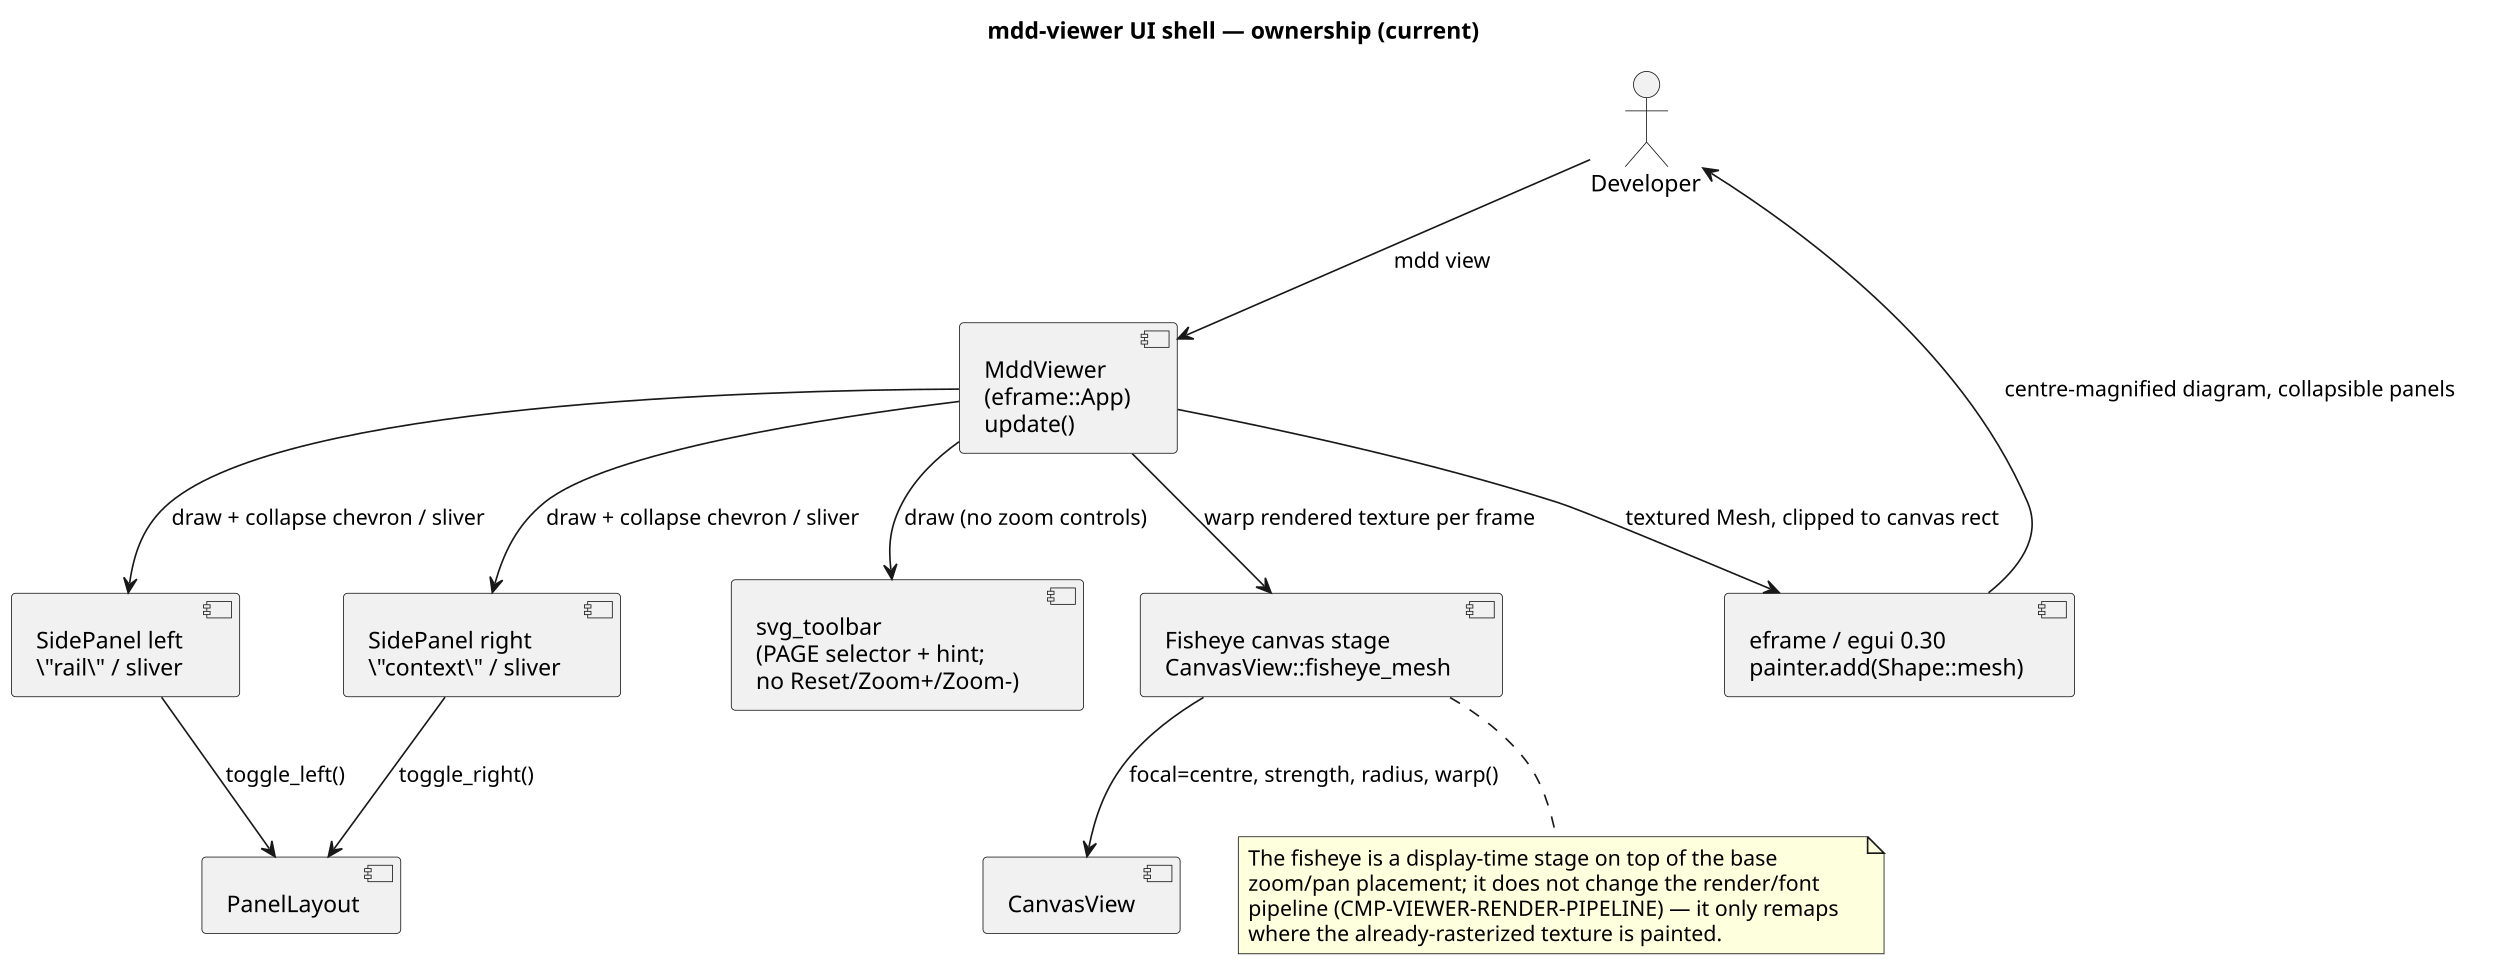
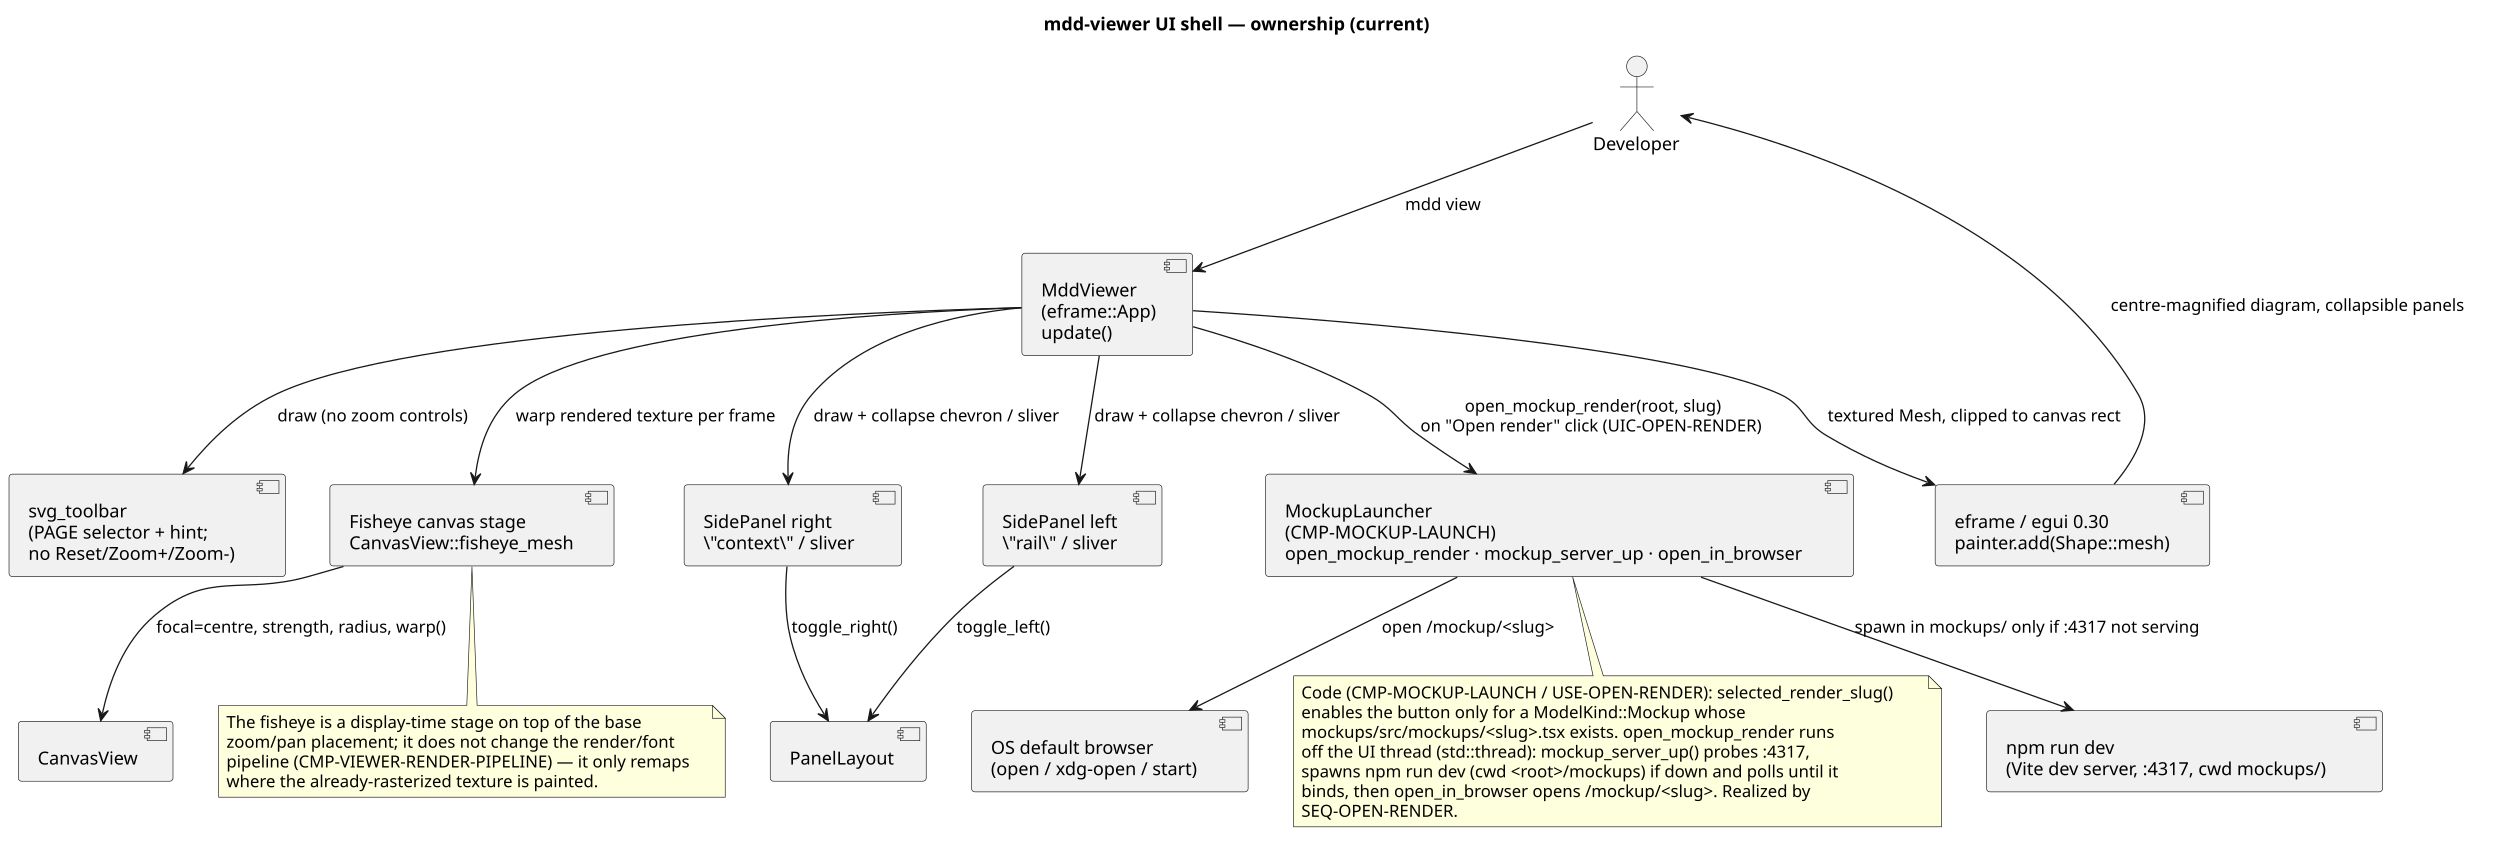
- <svg xmlns="http://www.w3.org/2000/svg" contentStyleType="text/css" data-diagram-type="DESCRIPTION" height="595px" preserveAspectRatio="none" style="width:1522px;height:595px;background:#FFFFFF;" version="1.1" viewBox="0 0 1522 595" width="1522px" zoomAndPan="magnify">
+ <svg xmlns="http://www.w3.org/2000/svg" contentStyleType="text/css" data-diagram-type="DESCRIPTION" height="656px" preserveAspectRatio="none" style="width:1940px;height:656px;background:#FFFFFF;" version="1.1" viewBox="0 0 1940 656" width="1940px" zoomAndPan="magnify">
  <defs />
  <g>
-     <g class="title" data-source-line="8">
-       <text fill="#000000" font-family="sans-serif" font-size="14" font-weight="700" lengthAdjust="spacing" textLength="313.763" x="601.081" y="23.535">mdd-viewer UI shell — ownership (current)</text>
+     <g class="title" data-source-line="12">
+       <text fill="#000000" font-family="sans-serif" font-size="14" font-weight="700" lengthAdjust="spacing" textLength="313.763" x="809.851" y="23.535">mdd-viewer UI shell — ownership (current)</text>
    </g>
-     <g class="entity" data-qualified-name="Dev" data-source-line="10" id="ent0002">
-       <ellipse cx="1002.449" cy="51.488" fill="#F1F1F1" rx="8" ry="8" style="stroke:#181818;stroke-width:0.5;" />
-       <path d="M1002.449,59.488 L1002.449,86.488 M989.449,67.488 L1015.449,67.488 M1002.449,86.488 L989.449,101.488 M1002.449,86.488 L1015.449,101.488" fill="none" style="stroke:#181818;stroke-width:0.5;" />
-       <text fill="#000000" font-family="sans-serif" font-size="14" lengthAdjust="spacing" textLength="68.318" x="968.29" y="116.523">Developer</text>
+     <g class="entity" data-qualified-name="Dev" data-source-line="14" id="ent0002">
+       <ellipse cx="1270.239" cy="51.488" fill="#F1F1F1" rx="8" ry="8" style="stroke:#181818;stroke-width:0.5;" />
+       <path d="M1270.239,59.488 L1270.239,86.488 M1257.239,67.488 L1283.239,67.488 M1270.239,86.488 L1257.239,101.488 M1270.239,86.488 L1283.239,101.488" fill="none" style="stroke:#181818;stroke-width:0.5;" />
+       <text fill="#000000" font-family="sans-serif" font-size="14" lengthAdjust="spacing" textLength="68.318" x="1236.08" y="116.523">Developer</text>
    </g>
-     <g class="entity" data-qualified-name="Viewer" data-source-line="12" id="ent0003">
-       <rect fill="#F1F1F1" height="79.465" rx="2.5" ry="2.5" style="stroke:#181818;stroke-width:0.5;" width="132.524" x="584.19" y="196.478" />
-       <rect fill="#F1F1F1" height="10" style="stroke:#181818;stroke-width:0.5;" width="15" x="696.714" y="201.478" />
-       <rect fill="#F1F1F1" height="2" style="stroke:#181818;stroke-width:0.5;" width="4" x="694.714" y="203.478" />
-       <rect fill="#F1F1F1" height="2" style="stroke:#181818;stroke-width:0.5;" width="4" x="694.714" y="207.478" />
-       <text fill="#000000" font-family="sans-serif" font-size="14" lengthAdjust="spacing" textLength="74.997" x="599.19" y="230.013">MddViewer</text>
-       <text fill="#000000" font-family="sans-serif" font-size="14" lengthAdjust="spacing" textLength="92.524" x="599.19" y="246.502">(eframe::App)</text>
-       <text fill="#000000" font-family="sans-serif" font-size="14" lengthAdjust="spacing" textLength="56.185" x="599.19" y="262.99">update()</text>
+     <g class="entity" data-qualified-name="Viewer" data-source-line="16" id="ent0003">
+       <rect fill="#F1F1F1" height="79.465" rx="2.5" ry="2.5" style="stroke:#181818;stroke-width:0.5;" width="132.524" x="792.97" y="196.478" />
+       <rect fill="#F1F1F1" height="10" style="stroke:#181818;stroke-width:0.5;" width="15" x="905.494" y="201.478" />
+       <rect fill="#F1F1F1" height="2" style="stroke:#181818;stroke-width:0.5;" width="4" x="903.494" y="203.478" />
+       <rect fill="#F1F1F1" height="2" style="stroke:#181818;stroke-width:0.5;" width="4" x="903.494" y="207.478" />
+       <text fill="#000000" font-family="sans-serif" font-size="14" lengthAdjust="spacing" textLength="74.997" x="807.97" y="230.013">MddViewer</text>
+       <text fill="#000000" font-family="sans-serif" font-size="14" lengthAdjust="spacing" textLength="92.524" x="807.97" y="246.502">(eframe::App)</text>
+       <text fill="#000000" font-family="sans-serif" font-size="14" lengthAdjust="spacing" textLength="56.185" x="807.97" y="262.99">update()</text>
    </g>
-     <g class="entity" data-qualified-name="Left" data-source-line="13" id="ent0004">
-       <rect fill="#F1F1F1" height="62.977" rx="2.5" ry="2.5" style="stroke:#181818;stroke-width:0.5;" width="138.902" x="7" y="361.188" />
-       <rect fill="#F1F1F1" height="10" style="stroke:#181818;stroke-width:0.5;" width="15" x="125.902" y="366.188" />
-       <rect fill="#F1F1F1" height="2" style="stroke:#181818;stroke-width:0.5;" width="4" x="123.902" y="368.188" />
-       <rect fill="#F1F1F1" height="2" style="stroke:#181818;stroke-width:0.5;" width="4" x="123.902" y="372.188" />
-       <text fill="#000000" font-family="sans-serif" font-size="14" lengthAdjust="spacing" textLength="90.863" x="22" y="394.723">SidePanel left</text>
-       <text fill="#000000" font-family="sans-serif" font-size="14" lengthAdjust="spacing" textLength="98.902" x="22" y="411.212">\"rail\" / sliver</text>
+     <g class="entity" data-qualified-name="Left" data-source-line="17" id="ent0004">
+       <rect fill="#F1F1F1" height="62.977" rx="2.5" ry="2.5" style="stroke:#181818;stroke-width:0.5;" width="138.902" x="762.79" y="376.188" />
+       <rect fill="#F1F1F1" height="10" style="stroke:#181818;stroke-width:0.5;" width="15" x="881.692" y="381.188" />
+       <rect fill="#F1F1F1" height="2" style="stroke:#181818;stroke-width:0.5;" width="4" x="879.692" y="383.188" />
+       <rect fill="#F1F1F1" height="2" style="stroke:#181818;stroke-width:0.5;" width="4" x="879.692" y="387.188" />
+       <text fill="#000000" font-family="sans-serif" font-size="14" lengthAdjust="spacing" textLength="90.863" x="777.79" y="409.723">SidePanel left</text>
+       <text fill="#000000" font-family="sans-serif" font-size="14" lengthAdjust="spacing" textLength="98.902" x="777.79" y="426.212">\"rail\" / sliver</text>
    </g>
-     <g class="entity" data-qualified-name="Right" data-source-line="14" id="ent0005">
-       <rect fill="#F1F1F1" height="62.977" rx="2.5" ry="2.5" style="stroke:#181818;stroke-width:0.5;" width="168.666" x="209.12" y="361.188" />
-       <rect fill="#F1F1F1" height="10" style="stroke:#181818;stroke-width:0.5;" width="15" x="357.786" y="366.188" />
-       <rect fill="#F1F1F1" height="2" style="stroke:#181818;stroke-width:0.5;" width="4" x="355.786" y="368.188" />
-       <rect fill="#F1F1F1" height="2" style="stroke:#181818;stroke-width:0.5;" width="4" x="355.786" y="372.188" />
-       <text fill="#000000" font-family="sans-serif" font-size="14" lengthAdjust="spacing" textLength="101.062" x="224.12" y="394.723">SidePanel right</text>
-       <text fill="#000000" font-family="sans-serif" font-size="14" lengthAdjust="spacing" textLength="128.666" x="224.12" y="411.212">\"context\" / sliver</text>
+     <g class="entity" data-qualified-name="Right" data-source-line="18" id="ent0005">
+       <rect fill="#F1F1F1" height="62.977" rx="2.5" ry="2.5" style="stroke:#181818;stroke-width:0.5;" width="168.666" x="530.9" y="376.188" />
+       <rect fill="#F1F1F1" height="10" style="stroke:#181818;stroke-width:0.5;" width="15" x="679.566" y="381.188" />
+       <rect fill="#F1F1F1" height="2" style="stroke:#181818;stroke-width:0.5;" width="4" x="677.566" y="383.188" />
+       <rect fill="#F1F1F1" height="2" style="stroke:#181818;stroke-width:0.5;" width="4" x="677.566" y="387.188" />
+       <text fill="#000000" font-family="sans-serif" font-size="14" lengthAdjust="spacing" textLength="101.062" x="545.9" y="409.723">SidePanel right</text>
+       <text fill="#000000" font-family="sans-serif" font-size="14" lengthAdjust="spacing" textLength="128.666" x="545.9" y="426.212">\"context\" / sliver</text>
    </g>
-     <g class="entity" data-qualified-name="Toolbar" data-source-line="15" id="ent0006">
-       <rect fill="#F1F1F1" height="79.465" rx="2.5" ry="2.5" style="stroke:#181818;stroke-width:0.5;" width="214.474" x="445.21" y="352.938" />
-       <rect fill="#F1F1F1" height="10" style="stroke:#181818;stroke-width:0.5;" width="15" x="639.684" y="357.938" />
-       <rect fill="#F1F1F1" height="2" style="stroke:#181818;stroke-width:0.5;" width="4" x="637.684" y="359.938" />
-       <rect fill="#F1F1F1" height="2" style="stroke:#181818;stroke-width:0.5;" width="4" x="637.684" y="363.938" />
-       <text fill="#000000" font-family="sans-serif" font-size="14" lengthAdjust="spacing" textLength="78.866" x="460.21" y="386.473">svg_toolbar</text>
-       <text fill="#000000" font-family="sans-serif" font-size="14" lengthAdjust="spacing" textLength="148.682" x="460.21" y="402.962">(PAGE selector + hint;</text>
-       <text fill="#000000" font-family="sans-serif" font-size="14" lengthAdjust="spacing" textLength="174.474" x="460.21" y="419.45">no Reset/Zoom+/Zoom-)</text>
+     <g class="entity" data-qualified-name="Toolbar" data-source-line="19" id="ent0006">
+       <rect fill="#F1F1F1" height="79.465" rx="2.5" ry="2.5" style="stroke:#181818;stroke-width:0.5;" width="214.474" x="7" y="367.938" />
+       <rect fill="#F1F1F1" height="10" style="stroke:#181818;stroke-width:0.5;" width="15" x="201.474" y="372.938" />
+       <rect fill="#F1F1F1" height="2" style="stroke:#181818;stroke-width:0.5;" width="4" x="199.474" y="374.938" />
+       <rect fill="#F1F1F1" height="2" style="stroke:#181818;stroke-width:0.5;" width="4" x="199.474" y="378.938" />
+       <text fill="#000000" font-family="sans-serif" font-size="14" lengthAdjust="spacing" textLength="78.866" x="22" y="401.473">svg_toolbar</text>
+       <text fill="#000000" font-family="sans-serif" font-size="14" lengthAdjust="spacing" textLength="148.682" x="22" y="417.962">(PAGE selector + hint;</text>
+       <text fill="#000000" font-family="sans-serif" font-size="14" lengthAdjust="spacing" textLength="174.474" x="22" y="434.45">no Reset/Zoom+/Zoom-)</text>
    </g>
-     <g class="entity" data-qualified-name="Fisheye" data-source-line="16" id="ent0007">
-       <rect fill="#F1F1F1" height="62.977" rx="2.5" ry="2.5" style="stroke:#181818;stroke-width:0.5;" width="220.496" x="694.2" y="361.188" />
-       <rect fill="#F1F1F1" height="10" style="stroke:#181818;stroke-width:0.5;" width="15" x="894.696" y="366.188" />
-       <rect fill="#F1F1F1" height="2" style="stroke:#181818;stroke-width:0.5;" width="4" x="892.696" y="368.188" />
-       <rect fill="#F1F1F1" height="2" style="stroke:#181818;stroke-width:0.5;" width="4" x="892.696" y="372.188" />
-       <text fill="#000000" font-family="sans-serif" font-size="14" lengthAdjust="spacing" textLength="141.49" x="709.2" y="394.723">Fisheye canvas stage</text>
-       <text fill="#000000" font-family="sans-serif" font-size="14" lengthAdjust="spacing" textLength="180.496" x="709.2" y="411.212">CanvasView::fisheye_mesh</text>
+     <g class="entity" data-qualified-name="Fisheye" data-source-line="20" id="ent0007">
+       <rect fill="#F1F1F1" height="62.977" rx="2.5" ry="2.5" style="stroke:#181818;stroke-width:0.5;" width="220.496" x="255.99" y="376.188" />
+       <rect fill="#F1F1F1" height="10" style="stroke:#181818;stroke-width:0.5;" width="15" x="456.486" y="381.188" />
+       <rect fill="#F1F1F1" height="2" style="stroke:#181818;stroke-width:0.5;" width="4" x="454.486" y="383.188" />
+       <rect fill="#F1F1F1" height="2" style="stroke:#181818;stroke-width:0.5;" width="4" x="454.486" y="387.188" />
+       <text fill="#000000" font-family="sans-serif" font-size="14" lengthAdjust="spacing" textLength="141.49" x="270.99" y="409.723">Fisheye canvas stage</text>
+       <text fill="#000000" font-family="sans-serif" font-size="14" lengthAdjust="spacing" textLength="180.496" x="270.99" y="426.212">CanvasView::fisheye_mesh</text>
    </g>
-     <g class="entity" data-qualified-name="PL" data-source-line="17" id="ent0008">
-       <rect fill="#F1F1F1" height="46.488" rx="2.5" ry="2.5" style="stroke:#181818;stroke-width:0.5;" width="121.04" x="122.93" y="521.778" />
-       <rect fill="#F1F1F1" height="10" style="stroke:#181818;stroke-width:0.5;" width="15" x="223.97" y="526.778" />
-       <rect fill="#F1F1F1" height="2" style="stroke:#181818;stroke-width:0.5;" width="4" x="221.97" y="528.778" />
-       <rect fill="#F1F1F1" height="2" style="stroke:#181818;stroke-width:0.5;" width="4" x="221.97" y="532.778" />
-       <text fill="#000000" font-family="sans-serif" font-size="14" lengthAdjust="spacing" textLength="81.04" x="137.93" y="555.313">PanelLayout</text>
+     <g class="entity" data-qualified-name="PL" data-source-line="21" id="ent0008">
+       <rect fill="#F1F1F1" height="46.488" rx="2.5" ry="2.5" style="stroke:#181818;stroke-width:0.5;" width="121.04" x="597.72" y="559.748" />
+       <rect fill="#F1F1F1" height="10" style="stroke:#181818;stroke-width:0.5;" width="15" x="698.76" y="564.748" />
+       <rect fill="#F1F1F1" height="2" style="stroke:#181818;stroke-width:0.5;" width="4" x="696.76" y="566.748" />
+       <rect fill="#F1F1F1" height="2" style="stroke:#181818;stroke-width:0.5;" width="4" x="696.76" y="570.748" />
+       <text fill="#000000" font-family="sans-serif" font-size="14" lengthAdjust="spacing" textLength="81.04" x="612.72" y="593.283">PanelLayout</text>
    </g>
-     <g class="entity" data-qualified-name="CV" data-source-line="18" id="ent0009">
-       <rect fill="#F1F1F1" height="46.488" rx="2.5" ry="2.5" style="stroke:#181818;stroke-width:0.5;" width="120.008" x="598.45" y="521.778" />
-       <rect fill="#F1F1F1" height="10" style="stroke:#181818;stroke-width:0.5;" width="15" x="698.458" y="526.778" />
-       <rect fill="#F1F1F1" height="2" style="stroke:#181818;stroke-width:0.5;" width="4" x="696.458" y="528.778" />
-       <rect fill="#F1F1F1" height="2" style="stroke:#181818;stroke-width:0.5;" width="4" x="696.458" y="532.778" />
-       <text fill="#000000" font-family="sans-serif" font-size="14" lengthAdjust="spacing" textLength="80.008" x="613.45" y="555.313">CanvasView</text>
+     <g class="entity" data-qualified-name="CV" data-source-line="22" id="ent0009">
+       <rect fill="#F1F1F1" height="46.488" rx="2.5" ry="2.5" style="stroke:#181818;stroke-width:0.5;" width="120.008" x="14.23" y="559.748" />
+       <rect fill="#F1F1F1" height="10" style="stroke:#181818;stroke-width:0.5;" width="15" x="114.238" y="564.748" />
+       <rect fill="#F1F1F1" height="2" style="stroke:#181818;stroke-width:0.5;" width="4" x="112.238" y="566.748" />
+       <rect fill="#F1F1F1" height="2" style="stroke:#181818;stroke-width:0.5;" width="4" x="112.238" y="570.748" />
+       <text fill="#000000" font-family="sans-serif" font-size="14" lengthAdjust="spacing" textLength="80.008" x="29.23" y="593.283">CanvasView</text>
    </g>
-     <g class="entity" data-qualified-name="Egui" data-source-line="19" id="ent0010">
-       <rect fill="#F1F1F1" height="62.977" rx="2.5" ry="2.5" style="stroke:#181818;stroke-width:0.5;" width="213.059" x="1049.92" y="361.188" />
-       <rect fill="#F1F1F1" height="10" style="stroke:#181818;stroke-width:0.5;" width="15" x="1242.979" y="366.188" />
-       <rect fill="#F1F1F1" height="2" style="stroke:#181818;stroke-width:0.5;" width="4" x="1240.979" y="368.188" />
-       <rect fill="#F1F1F1" height="2" style="stroke:#181818;stroke-width:0.5;" width="4" x="1240.979" y="372.188" />
-       <text fill="#000000" font-family="sans-serif" font-size="14" lengthAdjust="spacing" textLength="128.16" x="1064.92" y="394.723">eframe / egui 0.30</text>
-       <text fill="#000000" font-family="sans-serif" font-size="14" lengthAdjust="spacing" textLength="173.059" x="1064.92" y="411.212">painter.add(Shape::mesh)</text>
+     <g class="entity" data-qualified-name="Egui" data-source-line="23" id="ent0010">
+       <rect fill="#F1F1F1" height="62.977" rx="2.5" ry="2.5" style="stroke:#181818;stroke-width:0.5;" width="213.059" x="1501.71" y="376.188" />
+       <rect fill="#F1F1F1" height="10" style="stroke:#181818;stroke-width:0.5;" width="15" x="1694.769" y="381.188" />
+       <rect fill="#F1F1F1" height="2" style="stroke:#181818;stroke-width:0.5;" width="4" x="1692.769" y="383.188" />
+       <rect fill="#F1F1F1" height="2" style="stroke:#181818;stroke-width:0.5;" width="4" x="1692.769" y="387.188" />
+       <text fill="#000000" font-family="sans-serif" font-size="14" lengthAdjust="spacing" textLength="128.16" x="1516.71" y="409.723">eframe / egui 0.30</text>
+       <text fill="#000000" font-family="sans-serif" font-size="14" lengthAdjust="spacing" textLength="173.059" x="1516.71" y="426.212">painter.add(Shape::mesh)</text>
    </g>
-     <g class="entity" data-qualified-name="GMN21" data-source-line="33" id="ent0022">
-       <path d="M753.9,509.408 L753.9,580.65 L1147.006,580.65 L1147.006,519.408 L1137.006,509.408 L753.9,509.408" fill="#FEFFDD" style="stroke:#181818;stroke-width:0.5;" />
-       <path d="M1137.006,509.408 L1137.006,519.408 L1147.006,519.408 L1137.006,509.408" fill="#FEFFDD" style="stroke:#181818;stroke-width:1;" />
-       <text fill="#000000" font-family="sans-serif" font-size="13" lengthAdjust="spacing" textLength="340.006" x="759.9" y="526.977">The fisheye is a display-time stage on top of the base</text>
-       <text fill="#000000" font-family="sans-serif" font-size="13" lengthAdjust="spacing" textLength="362.997" x="759.9" y="542.287">zoom/pan placement; it does not change the render/font</text>
-       <text fill="#000000" font-family="sans-serif" font-size="13" lengthAdjust="spacing" textLength="372.106" x="759.9" y="557.598">pipeline (CMP-VIEWER-RENDER-PIPELINE) — it only remaps</text>
-       <text fill="#000000" font-family="sans-serif" font-size="13" lengthAdjust="spacing" textLength="302.529" x="759.9" y="572.908">where the already-rasterized texture is painted.</text>
+     <g class="entity" data-qualified-name="GMN21" data-source-line="37" id="ent0022">
+       <path d="M169.68,547.368 L169.68,618.611 A0,0 0 0 0 169.68,618.611 L562.786,618.611 A0,0 0 0 0 562.786,618.611 L562.786,557.368 L552.786,547.368 L370.24,547.368 L366.24,439.658 L362.24,547.368 L169.68,547.368 A0,0 0 0 0 169.68,547.368" fill="#FEFFDD" style="stroke:#181818;stroke-width:0.5;" />
+       <path d="M552.786,547.368 L552.786,557.368 L562.786,557.368 L552.786,547.368" fill="#FEFFDD" style="stroke:#181818;stroke-width:0.5;" />
+       <text fill="#000000" font-family="sans-serif" font-size="13" lengthAdjust="spacing" textLength="340.006" x="175.68" y="564.937">The fisheye is a display-time stage on top of the base</text>
+       <text fill="#000000" font-family="sans-serif" font-size="13" lengthAdjust="spacing" textLength="362.997" x="175.68" y="580.247">zoom/pan placement; it does not change the render/font</text>
+       <text fill="#000000" font-family="sans-serif" font-size="13" lengthAdjust="spacing" textLength="372.106" x="175.68" y="595.558">pipeline (CMP-VIEWER-RENDER-PIPELINE) — it only remaps</text>
+       <text fill="#000000" font-family="sans-serif" font-size="13" lengthAdjust="spacing" textLength="302.529" x="175.68" y="610.868">where the already-rasterized texture is painted.</text>
    </g>
-     <g class="link" data-entity-1="ent0002" data-entity-2="ent0003" data-link-type="dependency" data-source-line="21" id="lnk11">
-       <path d="M968.06,97.178 C910.02,122.398 797.173,171.447 722.473,203.907" fill="none" id="Dev-to-Viewer" style="stroke:#181818;stroke-width:1;" />
-       <polygon fill="#181818" points="716.97,206.298,726.818,206.38,721.556,204.306,723.63,199.043,716.97,206.298" style="stroke:#181818;stroke-width:1;" />
-       <text fill="#000000" font-family="sans-serif" font-size="13" lengthAdjust="spacing" textLength="60.36" x="848.53" y="163.047">mdd view</text>
+     <g class="entity" data-qualified-name="Launch" data-source-line="43" id="ent0024">
+       <rect fill="#F1F1F1" height="79.465" rx="2.5" ry="2.5" style="stroke:#181818;stroke-width:0.5;" width="456.247" x="982.11" y="367.938" />
+       <rect fill="#F1F1F1" height="10" style="stroke:#181818;stroke-width:0.5;" width="15" x="1418.357" y="372.938" />
+       <rect fill="#F1F1F1" height="2" style="stroke:#181818;stroke-width:0.5;" width="4" x="1416.357" y="374.938" />
+       <rect fill="#F1F1F1" height="2" style="stroke:#181818;stroke-width:0.5;" width="4" x="1416.357" y="378.938" />
+       <text fill="#000000" font-family="sans-serif" font-size="14" lengthAdjust="spacing" textLength="115.473" x="997.11" y="401.473">MockupLauncher</text>
+       <text fill="#000000" font-family="sans-serif" font-size="14" lengthAdjust="spacing" textLength="171.131" x="997.11" y="417.962">(CMP-MOCKUP-LAUNCH)</text>
+       <text fill="#000000" font-family="sans-serif" font-size="14" lengthAdjust="spacing" textLength="416.247" x="997.11" y="434.45">open_mockup_render · mockup_server_up · open_in_browser</text>
    </g>
-     <g class="link" data-entity-1="ent0003" data-entity-2="ent0004" data-link-type="dependency" data-source-line="22" id="lnk12">
-       <path d="M583.79,236.878 C454.26,237.588 175.01,246.228 103.45,305.938 C87.4,319.338 81.602,336.259 78.912,355.009" fill="none" id="Viewer-to-Left" style="stroke:#181818;stroke-width:1;" />
-       <polygon fill="#181818" points="78.06,360.948,83.298,352.608,78.77,355.999,75.379,351.471,78.06,360.948" style="stroke:#181818;stroke-width:1;" />
-       <text fill="#000000" font-family="sans-serif" font-size="13" lengthAdjust="spacing" textLength="203.309" x="104.45" y="319.507">draw + collapse chevron / sliver</text>
+     <g class="entity" data-qualified-name="Vite" data-source-line="44" id="ent0025">
+       <rect fill="#F1F1F1" height="62.977" rx="2.5" ry="2.5" style="stroke:#181818;stroke-width:0.5;" width="307.258" x="1541.61" y="551.498" />
+       <rect fill="#F1F1F1" height="10" style="stroke:#181818;stroke-width:0.5;" width="15" x="1828.868" y="556.498" />
+       <rect fill="#F1F1F1" height="2" style="stroke:#181818;stroke-width:0.5;" width="4" x="1826.868" y="558.498" />
+       <rect fill="#F1F1F1" height="2" style="stroke:#181818;stroke-width:0.5;" width="4" x="1826.868" y="562.498" />
+       <text fill="#000000" font-family="sans-serif" font-size="14" lengthAdjust="spacing" textLength="86.393" x="1556.61" y="585.033">npm run dev</text>
+       <text fill="#000000" font-family="sans-serif" font-size="14" lengthAdjust="spacing" textLength="267.258" x="1556.61" y="601.522">(Vite dev server, :4317, cwd mockups/)</text>
    </g>
-     <g class="link" data-entity-1="ent0003" data-entity-2="ent0005" data-link-type="dependency" data-source-line="23" id="lnk13">
-       <path d="M583.94,244.408 C502.17,254.438 369.52,274.968 331.45,305.938 C314.65,319.608 306.708,336.442 301.368,355.012" fill="none" id="Viewer-to-Right" style="stroke:#181818;stroke-width:1;" />
-       <polygon fill="#181818" points="299.71,360.778,306.041,353.234,301.092,355.973,298.353,351.023,299.71,360.778" style="stroke:#181818;stroke-width:1;" />
-       <text fill="#000000" font-family="sans-serif" font-size="13" lengthAdjust="spacing" textLength="203.309" x="332.45" y="319.507">draw + collapse chevron / sliver</text>
+     <g class="entity" data-qualified-name="Browser" data-source-line="45" id="ent0026">
+       <rect fill="#F1F1F1" height="62.977" rx="2.5" ry="2.5" style="stroke:#181818;stroke-width:0.5;" width="214.603" x="753.94" y="551.498" />
+       <rect fill="#F1F1F1" height="10" style="stroke:#181818;stroke-width:0.5;" width="15" x="948.543" y="556.498" />
+       <rect fill="#F1F1F1" height="2" style="stroke:#181818;stroke-width:0.5;" width="4" x="946.543" y="558.498" />
+       <rect fill="#F1F1F1" height="2" style="stroke:#181818;stroke-width:0.5;" width="4" x="946.543" y="562.498" />
+       <text fill="#000000" font-family="sans-serif" font-size="14" lengthAdjust="spacing" textLength="129.329" x="768.94" y="585.033">OS default browser</text>
+       <text fill="#000000" font-family="sans-serif" font-size="14" lengthAdjust="spacing" textLength="174.603" x="768.94" y="601.522">(open / xdg-open / start)</text>
    </g>
-     <g class="link" data-entity-1="ent0004" data-entity-2="ent0008" data-link-type="dependency" data-source-line="24" id="lnk14">
-       <path d="M98.36,424.458 C118.91,453.328 145.651,490.909 164.001,516.699" fill="none" id="Left-to-PL" style="stroke:#181818;stroke-width:1;" />
-       <polygon fill="#181818" points="167.48,521.588,165.522,511.936,164.581,517.514,159.003,516.574,167.48,521.588" style="stroke:#181818;stroke-width:1;" />
-       <text fill="#000000" font-family="sans-serif" font-size="13" lengthAdjust="spacing" textLength="75.658" x="137.36" y="475.977">toggle_left()</text>
+     <g class="entity" data-qualified-name="GMN30" data-source-line="52" id="ent0031">
+       <path d="M1003.83,524.408 L1003.83,641.582 A0,0 0 0 0 1003.83,641.582 L1506.636,641.582 A0,0 0 0 0 1506.636,641.582 L1506.636,534.408 L1496.636,524.408 L1244.21,524.408 L1220.34,447.568 L1236.21,524.408 L1003.83,524.408 A0,0 0 0 0 1003.83,524.408" fill="#FEFFDD" style="stroke:#181818;stroke-width:0.5;" />
+       <path d="M1496.636,524.408 L1496.636,534.408 L1506.636,534.408 L1496.636,524.408" fill="#FEFFDD" style="stroke:#181818;stroke-width:0.5;" />
+       <text fill="#000000" font-family="sans-serif" font-size="13" lengthAdjust="spacing" textLength="481.806" x="1009.83" y="541.977">Code (CMP-MOCKUP-LAUNCH / USE-OPEN-RENDER): selected_render_slug()</text>
+       <text fill="#000000" font-family="sans-serif" font-size="13" lengthAdjust="spacing" textLength="355.875" x="1009.83" y="557.287">enables the button only for a ModelKind::Mockup whose</text>
+       <text fill="#000000" font-family="sans-serif" font-size="13" lengthAdjust="spacing" textLength="442.476" x="1009.83" y="572.598">mockups/src/mockups/&lt;slug&gt;.tsx exists. open_mockup_render runs</text>
+       <text fill="#000000" font-family="sans-serif" font-size="13" lengthAdjust="spacing" textLength="412.896" x="1009.83" y="587.908">off the UI thread (std::thread): mockup_server_up() probes :4317,</text>
+       <text fill="#000000" font-family="sans-serif" font-size="13" lengthAdjust="spacing" textLength="441.81" x="1009.83" y="603.219">spawns npm run dev (cwd &lt;root&gt;/mockups) if down and polls until it</text>
+       <text fill="#000000" font-family="sans-serif" font-size="13" lengthAdjust="spacing" textLength="420.564" x="1009.83" y="618.529">binds, then open_in_browser opens /mockup/&lt;slug&gt;. Realized by</text>
+       <text fill="#000000" font-family="sans-serif" font-size="13" lengthAdjust="spacing" textLength="127.112" x="1009.83" y="633.84">SEQ-OPEN-RENDER.</text>
    </g>
-     <g class="link" data-entity-1="ent0005" data-entity-2="ent0008" data-link-type="dependency" data-source-line="25" id="lnk15">
-       <path d="M270.93,424.458 C249.81,453.328 222.272,490.955 203.412,516.745" fill="none" id="Right-to-PL" style="stroke:#181818;stroke-width:1;" />
-       <polygon fill="#181818" points="199.87,521.588,208.411,516.685,202.821,517.552,201.954,511.962,199.87,521.588" style="stroke:#181818;stroke-width:1;" />
-       <text fill="#000000" font-family="sans-serif" font-size="13" lengthAdjust="spacing" textLength="85.128" x="242.75" y="475.977">toggle_right()</text>
+     <g class="link" data-entity-1="ent0002" data-entity-2="ent0003" data-link-type="dependency" data-source-line="25" id="lnk11">
+       <path d="M1235.9,95.008 C1167.8,120.358 1020.183,175.305 931.573,208.285" fill="none" id="Dev-to-Viewer" style="stroke:#181818;stroke-width:1;" />
+       <polygon fill="#181818" points="925.95,210.378,935.78,210.988,930.636,208.634,932.99,203.49,925.95,210.378" style="stroke:#181818;stroke-width:1;" />
+       <text fill="#000000" font-family="sans-serif" font-size="13" lengthAdjust="spacing" textLength="60.36" x="1090.34" y="163.047">mdd view</text>
    </g>
-     <g class="link" data-entity-1="ent0003" data-entity-2="ent0006" data-link-type="dependency" data-source-line="26" id="lnk16">
-       <path d="M583.87,268.918 C570.06,278.758 557.34,291.038 549.45,305.938 C542,320.028 540.636,331.355 542.346,346.705" fill="none" id="Viewer-to-Toolbar" style="stroke:#181818;stroke-width:1;" />
-       <polygon fill="#181818" points="543.01,352.668,545.989,343.281,542.456,347.699,538.038,344.166,543.01,352.668" style="stroke:#181818;stroke-width:1;" />
-       <text fill="#000000" font-family="sans-serif" font-size="13" lengthAdjust="spacing" textLength="154.369" x="550.45" y="319.507">draw (no zoom controls)</text>
+     <g class="link" data-entity-1="ent0003" data-entity-2="ent0004" data-link-type="dependency" data-source-line="26" id="lnk12">
+       <path d="M853.04,276.088 C848.22,306.378 842.555,341.933 838.085,369.953" fill="none" id="Viewer-to-Left" style="stroke:#181818;stroke-width:1;" />
+       <polygon fill="#181818" points="837.14,375.878,842.508,367.621,837.928,370.941,834.608,366.361,837.14,375.878" style="stroke:#181818;stroke-width:1;" />
+       <text fill="#000000" font-family="sans-serif" font-size="13" lengthAdjust="spacing" textLength="203.309" x="849.16" y="327.007">draw + collapse chevron / sliver</text>
    </g>
-     <g class="link" data-entity-1="ent0003" data-entity-2="ent0007" data-link-type="dependency" data-source-line="27" id="lnk17">
-       <path d="M689.31,276.188 C715.51,302.458 745.343,332.389 769.614,356.729" fill="none" id="Viewer-to-Fisheye" style="stroke:#181818;stroke-width:1;" />
-       <polygon fill="#181818" points="773.85,360.978,770.328,351.781,770.32,357.438,764.663,357.43,773.85,360.978" style="stroke:#181818;stroke-width:1;" />
-       <text fill="#000000" font-family="sans-serif" font-size="13" lengthAdjust="spacing" textLength="206.921" x="733.07" y="319.507">warp rendered texture per frame</text>
+     <g class="link" data-entity-1="ent0003" data-entity-2="ent0005" data-link-type="dependency" data-source-line="27" id="lnk13">
+       <path d="M792.56,238.808 C740.46,243.828 670.38,259.568 630.24,305.938 C613.8,324.918 610.785,347.842 611.535,369.832" fill="none" id="Viewer-to-Right" style="stroke:#181818;stroke-width:1;" />
+       <polygon fill="#181818" points="611.74,375.828,615.431,366.697,611.57,370.831,607.436,366.97,611.74,375.828" style="stroke:#181818;stroke-width:1;" />
+       <text fill="#000000" font-family="sans-serif" font-size="13" lengthAdjust="spacing" textLength="203.309" x="631.24" y="327.007">draw + collapse chevron / sliver</text>
    </g>
-     <g class="link" data-entity-1="ent0007" data-entity-2="ent0009" data-link-type="dependency" data-source-line="28" id="lnk18">
-       <path d="M732.72,424.568 C715.72,434.618 698.93,447.188 686.45,462.408 C672.49,479.438 666.518,497.937 662.948,515.617" fill="none" id="Fisheye-to-CV" style="stroke:#181818;stroke-width:1;" />
-       <polygon fill="#181818" points="661.76,521.498,667.462,513.468,662.75,516.597,659.62,511.885,661.76,521.498" style="stroke:#181818;stroke-width:1;" />
-       <text fill="#000000" font-family="sans-serif" font-size="13" lengthAdjust="spacing" textLength="236.209" x="687.45" y="475.977">focal=centre, strength, radius, warp()</text>
+     <g class="link" data-entity-1="ent0004" data-entity-2="ent0008" data-link-type="dependency" data-source-line="28" id="lnk14">
+       <path d="M786.9,439.408 C771.71,450.598 755.12,463.848 741.24,477.408 C714.86,503.148 692.688,532.355 677.058,554.515" fill="none" id="Left-to-PL" style="stroke:#181818;stroke-width:1;" />
+       <polygon fill="#181818" points="673.6,559.418,682.056,554.369,676.482,555.332,675.519,549.758,673.6,559.418" style="stroke:#181818;stroke-width:1;" />
+       <text fill="#000000" font-family="sans-serif" font-size="13" lengthAdjust="spacing" textLength="75.658" x="742.24" y="490.977">toggle_left()</text>
    </g>
-     <g class="link" data-entity-1="ent0003" data-entity-2="ent0010" data-link-type="dependency" data-source-line="29" id="lnk19">
-       <path d="M716.99,249.298 C777.94,261.138 870.3,281.008 948.45,305.938 C962.15,310.308 1023.377,335.698 1077.617,358.448" fill="none" id="Viewer-to-Egui" style="stroke:#181818;stroke-width:1;" />
-       <polygon fill="#181818" points="1083.15,360.768,1076.398,353.599,1078.539,358.834,1073.303,360.976,1083.15,360.768" style="stroke:#181818;stroke-width:1;" />
-       <text fill="#000000" font-family="sans-serif" font-size="13" lengthAdjust="spacing" textLength="236.901" x="989.55" y="319.507">textured Mesh, clipped to canvas rect</text>
+     <g class="link" data-entity-1="ent0005" data-entity-2="ent0008" data-link-type="dependency" data-source-line="29" id="lnk15">
+       <path d="M610.69,439.638 C609.23,456.118 608.93,476.608 613.24,494.408 C618.94,517.998 628.977,537.282 639.627,554.302" fill="none" id="Right-to-PL" style="stroke:#181818;stroke-width:1;" />
+       <polygon fill="#181818" points="642.81,559.388,641.427,549.637,640.158,555.15,634.645,553.881,642.81,559.388" style="stroke:#181818;stroke-width:1;" />
+       <text fill="#000000" font-family="sans-serif" font-size="13" lengthAdjust="spacing" textLength="85.128" x="614.24" y="490.977">toggle_right()</text>
    </g>
-     <g class="link" data-entity-1="ent0010" data-entity-2="ent0002" data-link-type="dependency" data-source-line="30" id="lnk20">
-       <path d="M1210.6,360.898 C1229.19,346.028 1243.34,326.868 1234.45,305.938 C1193.97,210.668 1095.922,139.457 1041.832,105.517" fill="none" id="Egui-to-Dev" style="stroke:#181818;stroke-width:1;" />
-       <polygon fill="#181818" points="1036.75,102.328,1042.247,110.5,1040.985,104.986,1046.499,103.724,1036.75,102.328" style="stroke:#181818;stroke-width:1;" />
-       <text fill="#000000" font-family="sans-serif" font-size="13" lengthAdjust="spacing" textLength="286.584" x="1220.34" y="241.277">centre-magnified diagram, collapsible panels</text>
+     <g class="link" data-entity-1="ent0003" data-entity-2="ent0006" data-link-type="dependency" data-source-line="30" id="lnk16">
+       <path d="M792.57,238.698 C648.97,242.808 315.25,257.448 214.24,305.938 C185.36,319.808 163.813,340.919 145.873,362.909" fill="none" id="Viewer-to-Toolbar" style="stroke:#181818;stroke-width:1;" />
+       <polygon fill="#181818" points="142.08,367.558,150.869,363.113,145.241,363.684,144.67,358.056,142.08,367.558" style="stroke:#181818;stroke-width:1;" />
+       <text fill="#000000" font-family="sans-serif" font-size="13" lengthAdjust="spacing" textLength="154.369" x="215.24" y="327.007">draw (no zoom controls)</text>
    </g>
-     <g class="link" data-entity-1="ent0007" data-entity-2="ent0022" data-link-type="association" data-source-line="33" id="lnk23">
-       <path d="M882.81,424.658 C899.86,434.528 916.39,446.998 928.45,462.408 C938.85,475.698 944.35,493.518 947.25,509.118" fill="none" id="Fisheye-GMN21" style="stroke:#181818;stroke-width:1;stroke-dasharray:7,7;" />
+     <g class="link" data-entity-1="ent0003" data-entity-2="ent0007" data-link-type="dependency" data-source-line="31" id="lnk17">
+       <path d="M792.74,238.768 C679.89,242.748 457.46,256.768 399.24,305.938 C378.85,323.158 371.753,347.24 368.753,370.04" fill="none" id="Viewer-to-Fisheye" style="stroke:#181818;stroke-width:1;" />
+       <polygon fill="#181818" points="367.97,375.988,373.11,367.587,368.622,371.031,365.178,366.543,367.97,375.988" style="stroke:#181818;stroke-width:1;" />
+       <text fill="#000000" font-family="sans-serif" font-size="13" lengthAdjust="spacing" textLength="206.921" x="400.24" y="327.007">warp rendered texture per frame</text>
+     </g>
+     <g class="link" data-entity-1="ent0007" data-entity-2="ent0009" data-link-type="dependency" data-source-line="32" id="lnk18">
+       <path d="M266.54,439.578 C257.33,442.288 248.12,444.928 239.24,447.408 C186.69,462.028 161.89,442.198 120.24,477.408 C95.39,498.408 84.808,529.563 79.468,553.463" fill="none" id="Fisheye-to-CV" style="stroke:#181818;stroke-width:1;" />
+       <polygon fill="#181818" points="78.16,559.318,84.026,551.407,79.25,554.439,76.219,549.663,78.16,559.318" style="stroke:#181818;stroke-width:1;" />
+       <text fill="#000000" font-family="sans-serif" font-size="13" lengthAdjust="spacing" textLength="236.209" x="121.24" y="490.977">focal=centre, strength, radius, warp()</text>
+     </g>
+     <g class="link" data-entity-1="ent0003" data-entity-2="ent0010" data-link-type="dependency" data-source-line="33" id="lnk19">
+       <path d="M925.84,241.108 C1047.71,249.038 1301.43,269.458 1381.24,305.938 C1400.71,314.838 1398.83,327.008 1417.24,337.938 C1443.14,353.328 1467.404,364.078 1495.744,374.268" fill="none" id="Viewer-to-Egui" style="stroke:#181818;stroke-width:1;" />
+       <polygon fill="#181818" points="1501.39,376.298,1494.274,369.489,1496.685,374.606,1491.567,377.017,1501.39,376.298" style="stroke:#181818;stroke-width:1;" />
+       <text fill="#000000" font-family="sans-serif" font-size="13" lengthAdjust="spacing" textLength="236.901" x="1418.24" y="327.007">textured Mesh, clipped to canvas rect</text>
+     </g>
+     <g class="link" data-entity-1="ent0010" data-entity-2="ent0002" data-link-type="dependency" data-source-line="34" id="lnk20">
+       <path d="M1640.53,375.788 C1657.58,355.608 1672.49,328.848 1659.24,305.938 C1580.53,169.888 1390.107,110.769 1310.467,91.209" fill="none" id="Egui-to-Dev" style="stroke:#181818;stroke-width:1;" />
+       <polygon fill="#181818" points="1304.64,89.778,1312.426,95.809,1309.496,90.971,1314.334,88.04,1304.64,89.778" style="stroke:#181818;stroke-width:1;" />
+       <text fill="#000000" font-family="sans-serif" font-size="13" lengthAdjust="spacing" textLength="286.584" x="1637.88" y="241.277">centre-magnified diagram, collapsible panels</text>
+     </g>
+     <g class="link" data-entity-1="ent0003" data-entity-2="ent0024" data-link-type="dependency" data-source-line="47" id="lnk27">
+       <path d="M925.79,253.548 C966.39,265.028 1018.52,282.528 1061.24,305.938 C1081.2,316.878 1082.69,324.738 1101.24,337.938 C1115.27,347.928 1125.657,354.909 1140.407,364.289" fill="none" id="Viewer-to-Launch" style="stroke:#181818;stroke-width:1;" />
+       <polygon fill="#181818" points="1145.47,367.508,1140.022,359.303,1141.251,364.825,1135.729,366.054,1145.47,367.508" style="stroke:#181818;stroke-width:1;" />
+       <text fill="#000000" font-family="sans-serif" font-size="13" lengthAdjust="spacing" textLength="205.874" x="1136.638" y="319.507">open_mockup_render(root, slug)</text>
+       <text fill="#000000" font-family="sans-serif" font-size="13" lengthAdjust="spacing" textLength="274.669" x="1102.24" y="334.817">on "Open render" click (UIC-OPEN-RENDER)</text>
+     </g>
+     <g class="link" data-entity-1="ent0024" data-entity-2="ent0025" data-link-type="dependency" data-source-line="48" id="lnk28">
+       <path d="M1319.99,447.888 C1407.45,479.148 1522.57,520.289 1603.23,549.11" fill="none" id="Launch-to-Vite" style="stroke:#181818;stroke-width:1;" />
+       <polygon fill="#181818" points="1608.88,551.128,1601.751,544.333,1604.171,549.446,1599.059,551.867,1608.88,551.128" style="stroke:#181818;stroke-width:1;" />
+       <text fill="#000000" font-family="sans-serif" font-size="13" lengthAdjust="spacing" textLength="283.664" x="1439.19" y="490.977">spawn in mockups/ only if :4317 not serving</text>
+     </g>
+     <g class="link" data-entity-1="ent0024" data-entity-2="ent0026" data-link-type="dependency" data-source-line="49" id="lnk29">
+       <path d="M1130.83,447.888 C1111.34,457.528 1090.53,467.828 1071.24,477.408 C1021.44,502.118 970.409,527.53 928.609,548.38" fill="none" id="Launch-to-Browser" style="stroke:#181818;stroke-width:1;" />
+       <polygon fill="#181818" points="923.24,551.058,933.079,550.62,927.714,548.827,929.508,543.462,923.24,551.058" style="stroke:#181818;stroke-width:1;" />
+       <text fill="#000000" font-family="sans-serif" font-size="13" lengthAdjust="spacing" textLength="147.082" x="1072.24" y="490.977">open /mockup/&lt;slug&gt;</text>
    </g>
  </g>
</svg>
